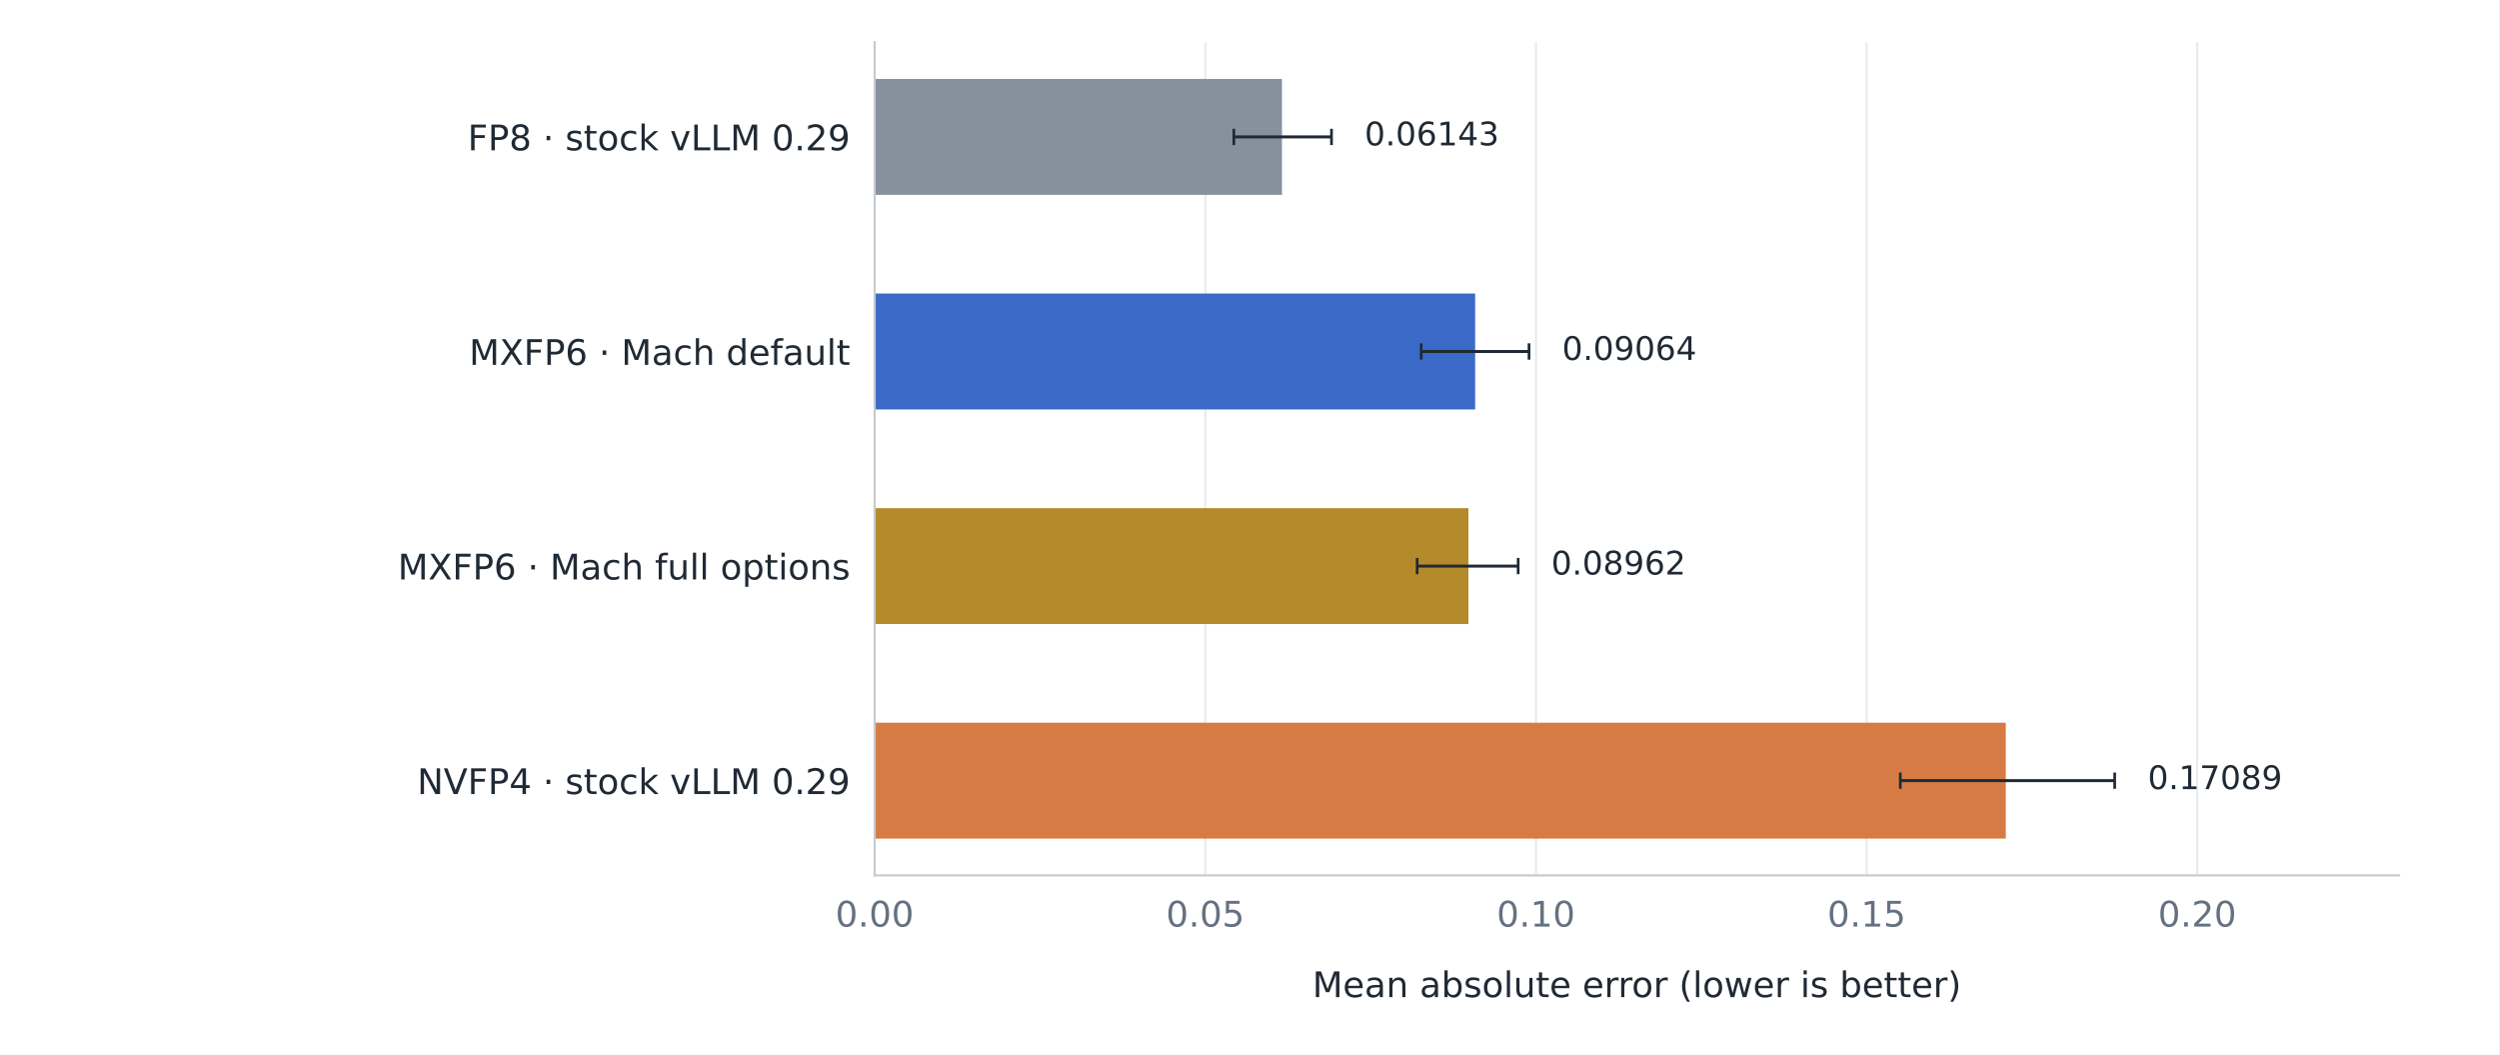
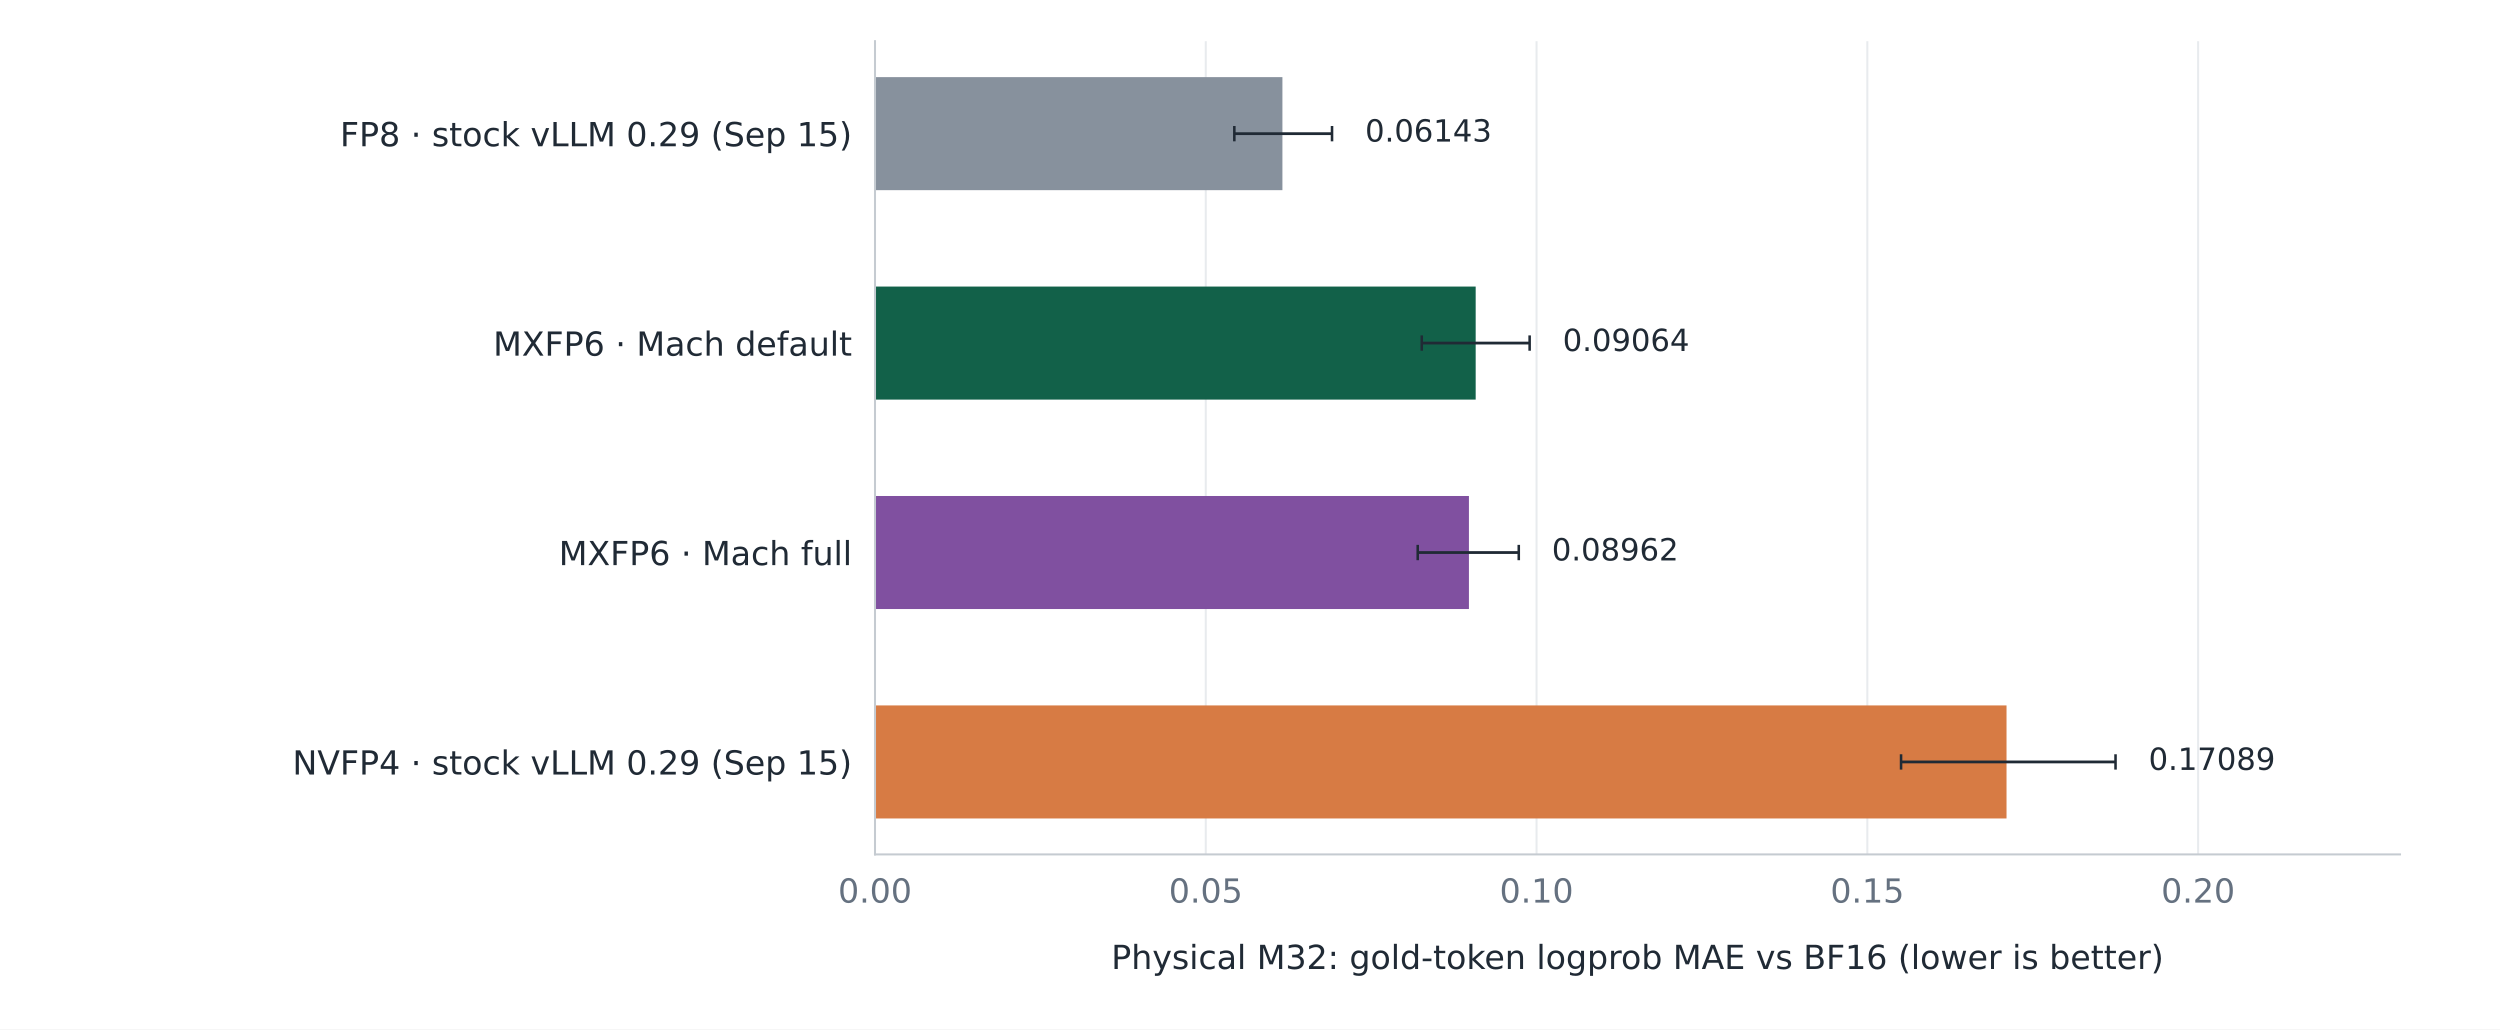
- <svg xmlns="http://www.w3.org/2000/svg" xmlns:xlink="http://www.w3.org/1999/xlink" width="921.6pt" height="388.8pt" viewBox="0 0 921.6 388.8" version="1.1">
+ <svg xmlns="http://www.w3.org/2000/svg" xmlns:xlink="http://www.w3.org/1999/xlink" width="979.2pt" height="403.2pt" viewBox="0 0 979.2 403.2" version="1.1">
  <defs>
    <style type="text/css">*{stroke-linejoin: round; stroke-linecap: butt}</style>
  </defs>
  <g id="figure_1">
    <g id="patch_1">
-       <path d="M 0 388.8 L 921.6 388.8 L 921.6 0 L 0 0 z " style="fill: #ffffff" />
+       <path d="M 0 403.2 L 979.2 403.2 L 979.2 0 L 0 0 z " style="fill: #ffffff" />
    </g>
    <g id="axes_1">
      <g id="patch_2">
-         <path d="M 322.56 322.704 L 884.736 322.704 L 884.736 15.552 L 322.56 15.552 z " style="fill: #ffffff" />
+         <path d="M 342.72 334.656 L 940.032 334.656 L 940.032 16.128 L 342.72 16.128 z " style="fill: #ffffff" />
      </g>
      <g id="matplotlib.axis_1">
        <g id="xtick_1">
          <g id="line2d_1">
-             <path d="M 322.56 322.704 L 322.56 15.552 " clip-path="url(#p9f0f3c4483)" style="fill: none; stroke: #e8ebee; stroke-width: 0.8; stroke-linecap: square" />
+             <path d="M 342.72 334.656 L 342.72 16.128 " clip-path="url(#p6e18c6f1d7)" style="fill: none; stroke: #e8ebee; stroke-width: 0.8; stroke-linecap: square" />
          </g>
          <g id="line2d_2" />
          <g id="text_1">
-             <text style="font-size: 13px; font-family: 'DejaVu Sans'; text-anchor: middle; fill: #657180" x="322.56" y="341.581" transform="rotate(-0 322.56 341.581)">0.00</text>
+             <text style="font-size: 13px; font-family: 'DejaVu Sans'; text-anchor: middle; fill: #657180" x="342.72" y="353.533" transform="rotate(-0 342.72 353.533)">0.00</text>
          </g>
        </g>
        <g id="xtick_2">
          <g id="line2d_3">
-             <path d="M 444.498 322.704 L 444.498 15.552 " clip-path="url(#p9f0f3c4483)" style="fill: none; stroke: #e8ebee; stroke-width: 0.8; stroke-linecap: square" />
+             <path d="M 472.279 334.656 L 472.279 16.128 " clip-path="url(#p6e18c6f1d7)" style="fill: none; stroke: #e8ebee; stroke-width: 0.8; stroke-linecap: square" />
          </g>
          <g id="line2d_4" />
          <g id="text_2">
-             <text style="font-size: 13px; font-family: 'DejaVu Sans'; text-anchor: middle; fill: #657180" x="444.498" y="341.581" transform="rotate(-0 444.4981 341.581)">0.05</text>
+             <text style="font-size: 13px; font-family: 'DejaVu Sans'; text-anchor: middle; fill: #657180" x="472.279" y="353.533" transform="rotate(-0 472.2792 353.533)">0.05</text>
          </g>
        </g>
        <g id="xtick_3">
          <g id="line2d_5">
-             <path d="M 566.436 322.704 L 566.436 15.552 " clip-path="url(#p9f0f3c4483)" style="fill: none; stroke: #e8ebee; stroke-width: 0.8; stroke-linecap: square" />
+             <path d="M 601.838 334.656 L 601.838 16.128 " clip-path="url(#p6e18c6f1d7)" style="fill: none; stroke: #e8ebee; stroke-width: 0.8; stroke-linecap: square" />
          </g>
          <g id="line2d_6" />
          <g id="text_3">
-             <text style="font-size: 13px; font-family: 'DejaVu Sans'; text-anchor: middle; fill: #657180" x="566.436" y="341.581" transform="rotate(-0 566.4362 341.581)">0.10</text>
+             <text style="font-size: 13px; font-family: 'DejaVu Sans'; text-anchor: middle; fill: #657180" x="601.838" y="353.533" transform="rotate(-0 601.8384 353.533)">0.10</text>
          </g>
        </g>
        <g id="xtick_4">
          <g id="line2d_7">
-             <path d="M 688.374 322.704 L 688.374 15.552 " clip-path="url(#p9f0f3c4483)" style="fill: none; stroke: #e8ebee; stroke-width: 0.8; stroke-linecap: square" />
+             <path d="M 731.398 334.656 L 731.398 16.128 " clip-path="url(#p6e18c6f1d7)" style="fill: none; stroke: #e8ebee; stroke-width: 0.8; stroke-linecap: square" />
          </g>
          <g id="line2d_8" />
          <g id="text_4">
-             <text style="font-size: 13px; font-family: 'DejaVu Sans'; text-anchor: middle; fill: #657180" x="688.374" y="341.581" transform="rotate(-0 688.3743 341.581)">0.15</text>
+             <text style="font-size: 13px; font-family: 'DejaVu Sans'; text-anchor: middle; fill: #657180" x="731.398" y="353.533" transform="rotate(-0 731.3977 353.533)">0.15</text>
          </g>
        </g>
        <g id="xtick_5">
          <g id="line2d_9">
-             <path d="M 810.312 322.704 L 810.312 15.552 " clip-path="url(#p9f0f3c4483)" style="fill: none; stroke: #e8ebee; stroke-width: 0.8; stroke-linecap: square" />
+             <path d="M 860.957 334.656 L 860.957 16.128 " clip-path="url(#p6e18c6f1d7)" style="fill: none; stroke: #e8ebee; stroke-width: 0.8; stroke-linecap: square" />
          </g>
          <g id="line2d_10" />
          <g id="text_5">
-             <text style="font-size: 13px; font-family: 'DejaVu Sans'; text-anchor: middle; fill: #657180" x="810.312" y="341.581" transform="rotate(-0 810.3124 341.581)">0.20</text>
+             <text style="font-size: 13px; font-family: 'DejaVu Sans'; text-anchor: middle; fill: #657180" x="860.957" y="353.533" transform="rotate(-0 860.9569 353.533)">0.20</text>
          </g>
        </g>
        <g id="text_6">
-           <text style="font-size: 13px; font-family: 'DejaVu Sans'; text-anchor: middle; fill: #202a35" x="603.648" y="367.582" transform="rotate(-0 603.648 367.582)">Mean absolute error (lower is better)</text>
+           <text style="font-size: 13px; font-family: 'DejaVu Sans'; text-anchor: middle; fill: #202a35" x="641.376" y="379.534" transform="rotate(-0 641.376 379.534)">Physical M32: gold-token logprob MAE vs BF16 (lower is better)</text>
        </g>
      </g>
      <g id="matplotlib.axis_2">
        <g id="ytick_1">
          <g id="line2d_11" />
          <g id="text_7">
-             <text style="font-size: 13px; font-family: 'DejaVu Sans'; text-anchor: end; fill: #202a35" x="313.56" y="55.414" transform="rotate(-0 313.56 55.4144)">FP8 · stock vLLM 0.29</text>
+             <text style="font-size: 13px; font-family: 'DejaVu Sans'; text-anchor: end; fill: #202a35" x="333.72" y="57.284" transform="rotate(-0 333.72 57.28386)">FP8 · stock vLLM 0.29 (Sep 15)</text>
          </g>
        </g>
        <g id="ytick_2">
          <g id="line2d_12" />
          <g id="text_8">
-             <text style="font-size: 13px; font-family: 'DejaVu Sans'; text-anchor: end; fill: #202a35" x="313.56" y="134.516" transform="rotate(-0 313.56 134.5161)">MXFP6 · Mach default</text>
+             <text style="font-size: 13px; font-family: 'DejaVu Sans'; text-anchor: end; fill: #202a35" x="333.72" y="139.315" transform="rotate(-0 333.72 139.3153)">MXFP6 · Mach default</text>
          </g>
        </g>
        <g id="ytick_3">
          <g id="line2d_13" />
          <g id="text_9">
-             <text style="font-size: 13px; font-family: 'DejaVu Sans'; text-anchor: end; fill: #202a35" x="313.56" y="213.618" transform="rotate(-0 313.56 213.6178)">MXFP6 · Mach full options</text>
+             <text style="font-size: 13px; font-family: 'DejaVu Sans'; text-anchor: end; fill: #202a35" x="333.72" y="221.347" transform="rotate(-0 333.72 221.3467)">MXFP6 · Mach full</text>
          </g>
        </g>
        <g id="ytick_4">
          <g id="line2d_14" />
          <g id="text_10">
-             <text style="font-size: 13px; font-family: 'DejaVu Sans'; text-anchor: end; fill: #202a35" x="313.56" y="292.72" transform="rotate(-0 313.56 292.7196)">NVFP4 · stock vLLM 0.29</text>
+             <text style="font-size: 13px; font-family: 'DejaVu Sans'; text-anchor: end; fill: #202a35" x="333.72" y="303.378" transform="rotate(-0 333.72 303.3781)">NVFP4 · stock vLLM 0.29 (Sep 15)</text>
          </g>
        </g>
      </g>
      <g id="patch_3">
-         <path d="M 322.56 29.513 L 472.374 29.513 L 472.374 71.437 L 322.56 71.437 z " clip-path="url(#p9f0f3c4483)" style="fill: #87919d; stroke: #87919d; stroke-width: 0.8; stroke-linejoin: miter" />
+         <path d="M 342.72 30.607 L 501.898 30.607 L 501.898 74.083 L 342.72 74.083 z " clip-path="url(#p6e18c6f1d7)" style="fill: #87919d; stroke: #87919d; stroke-width: 0.8; stroke-linejoin: miter" />
      </g>
      <g id="patch_4">
-         <path d="M 322.56 108.615 L 543.617 108.615 L 543.617 150.539 L 322.56 150.539 z " clip-path="url(#p9f0f3c4483)" style="fill: #3b69c8; stroke: #3b69c8; stroke-width: 0.8; stroke-linejoin: miter" />
+         <path d="M 342.72 112.638 L 577.593 112.638 L 577.593 156.115 L 342.72 156.115 z " clip-path="url(#p6e18c6f1d7)" style="fill: #126149; stroke: #126149; stroke-width: 0.8; stroke-linejoin: miter" />
      </g>
      <g id="patch_5">
-         <path d="M 322.56 187.717 L 541.13 187.717 L 541.13 229.641 L 322.56 229.641 z " clip-path="url(#p9f0f3c4483)" style="fill: #b58a2b; stroke: #b58a2b; stroke-width: 0.8; stroke-linejoin: miter" />
+         <path d="M 342.72 194.669 L 574.951 194.669 L 574.951 238.146 L 342.72 238.146 z " clip-path="url(#p6e18c6f1d7)" style="fill: #8050a0; stroke: #8050a0; stroke-width: 0.8; stroke-linejoin: miter" />
      </g>
      <g id="patch_6">
-         <path d="M 322.56 266.819 L 739.311 266.819 L 739.311 308.743 L 322.56 308.743 z " clip-path="url(#p9f0f3c4483)" style="fill: #d77b44; stroke: #d77b44; stroke-width: 0.8; stroke-linejoin: miter" />
+         <path d="M 342.72 276.701 L 785.518 276.701 L 785.518 320.177 L 342.72 320.177 z " clip-path="url(#p6e18c6f1d7)" style="fill: #d77b44; stroke: #d77b44; stroke-width: 0.8; stroke-linejoin: miter" />
      </g>
      <g id="LineCollection_1">
-         <path d="M 455.022 50.475 L 491.039 50.475 " clip-path="url(#p9f0f3c4483)" style="fill: none; stroke: #202a35; stroke-width: 1.1" />
+         <path d="M 483.461 52.345 L 521.729 52.345 " clip-path="url(#p6e18c6f1d7)" style="fill: none; stroke: #202a35; stroke-width: 1.1" />
      </g>
      <g id="line2d_15">
        <defs>
          <path id="mbbbc64e7bb" d="M 0 3 L 0 -3 " style="stroke: #202a35" />
        </defs>
-         <g clip-path="url(#p9f0f3c4483)">
-           <use xlink:href="#mbbbc64e7bb" x="455.022" y="50.475" style="fill: #1f77b4; stroke: #202a35" />
+         <g clip-path="url(#p6e18c6f1d7)">
+           <use xlink:href="#mbbbc64e7bb" x="483.461" y="52.345" style="fill: #1f77b4; stroke: #202a35" />
        </g>
      </g>
      <g id="line2d_16">
-         <g clip-path="url(#p9f0f3c4483)">
-           <use xlink:href="#mbbbc64e7bb" x="491.039" y="50.475" style="fill: #1f77b4; stroke: #202a35" />
+         <g clip-path="url(#p6e18c6f1d7)">
+           <use xlink:href="#mbbbc64e7bb" x="521.729" y="52.345" style="fill: #1f77b4; stroke: #202a35" />
        </g>
      </g>
      <g id="LineCollection_2">
-         <path d="M 524.115 129.577 L 563.886 129.577 " clip-path="url(#p9f0f3c4483)" style="fill: none; stroke: #202a35; stroke-width: 1.1" />
+         <path d="M 556.872 134.376 L 599.129 134.376 " clip-path="url(#p6e18c6f1d7)" style="fill: none; stroke: #202a35; stroke-width: 1.1" />
      </g>
      <g id="line2d_17">
-         <g clip-path="url(#p9f0f3c4483)">
-           <use xlink:href="#mbbbc64e7bb" x="524.115" y="129.577" style="fill: #1f77b4; stroke: #202a35" />
+         <g clip-path="url(#p6e18c6f1d7)">
+           <use xlink:href="#mbbbc64e7bb" x="556.872" y="134.376" style="fill: #1f77b4; stroke: #202a35" />
        </g>
      </g>
      <g id="line2d_18">
-         <g clip-path="url(#p9f0f3c4483)">
-           <use xlink:href="#mbbbc64e7bb" x="563.886" y="129.577" style="fill: #1f77b4; stroke: #202a35" />
+         <g clip-path="url(#p6e18c6f1d7)">
+           <use xlink:href="#mbbbc64e7bb" x="599.129" y="134.376" style="fill: #1f77b4; stroke: #202a35" />
        </g>
      </g>
      <g id="LineCollection_3">
-         <path d="M 522.625 208.679 L 559.879 208.679 " clip-path="url(#p9f0f3c4483)" style="fill: none; stroke: #202a35; stroke-width: 1.1" />
+         <path d="M 555.29 216.408 L 594.871 216.408 " clip-path="url(#p6e18c6f1d7)" style="fill: none; stroke: #202a35; stroke-width: 1.1" />
      </g>
      <g id="line2d_19">
-         <g clip-path="url(#p9f0f3c4483)">
-           <use xlink:href="#mbbbc64e7bb" x="522.625" y="208.679" style="fill: #1f77b4; stroke: #202a35" />
+         <g clip-path="url(#p6e18c6f1d7)">
+           <use xlink:href="#mbbbc64e7bb" x="555.29" y="216.408" style="fill: #1f77b4; stroke: #202a35" />
        </g>
      </g>
      <g id="line2d_20">
-         <g clip-path="url(#p9f0f3c4483)">
-           <use xlink:href="#mbbbc64e7bb" x="559.879" y="208.679" style="fill: #1f77b4; stroke: #202a35" />
+         <g clip-path="url(#p6e18c6f1d7)">
+           <use xlink:href="#mbbbc64e7bb" x="594.871" y="216.408" style="fill: #1f77b4; stroke: #202a35" />
        </g>
      </g>
      <g id="LineCollection_4">
-         <path d="M 700.806 287.781 L 779.869 287.781 " clip-path="url(#p9f0f3c4483)" style="fill: none; stroke: #202a35; stroke-width: 1.1" />
+         <path d="M 744.606 298.439 L 828.611 298.439 " clip-path="url(#p6e18c6f1d7)" style="fill: none; stroke: #202a35; stroke-width: 1.1" />
      </g>
      <g id="line2d_21">
-         <g clip-path="url(#p9f0f3c4483)">
-           <use xlink:href="#mbbbc64e7bb" x="700.806" y="287.781" style="fill: #1f77b4; stroke: #202a35" />
+         <g clip-path="url(#p6e18c6f1d7)">
+           <use xlink:href="#mbbbc64e7bb" x="744.606" y="298.439" style="fill: #1f77b4; stroke: #202a35" />
        </g>
      </g>
      <g id="line2d_22">
-         <g clip-path="url(#p9f0f3c4483)">
-           <use xlink:href="#mbbbc64e7bb" x="779.869" y="287.781" style="fill: #1f77b4; stroke: #202a35" />
+         <g clip-path="url(#p6e18c6f1d7)">
+           <use xlink:href="#mbbbc64e7bb" x="828.611" y="298.439" style="fill: #1f77b4; stroke: #202a35" />
        </g>
      </g>
      <g id="patch_7">
-         <path d="M 322.56 322.704 L 322.56 15.552 " style="fill: none; stroke: #c5cbd1; stroke-width: 0.8; stroke-linejoin: miter; stroke-linecap: square" />
+         <path d="M 342.72 334.656 L 342.72 16.128 " style="fill: none; stroke: #c5cbd1; stroke-width: 0.8; stroke-linejoin: miter; stroke-linecap: square" />
      </g>
      <g id="patch_8">
-         <path d="M 322.56 322.704 L 884.736 322.704 " style="fill: none; stroke: #c5cbd1; stroke-width: 0.8; stroke-linejoin: miter; stroke-linecap: square" />
+         <path d="M 342.72 334.656 L 940.032 334.656 " style="fill: none; stroke: #c5cbd1; stroke-width: 0.8; stroke-linejoin: miter; stroke-linecap: square" />
      </g>
      <g id="text_11">
-         <text style="font-size: 12px; font-family: 'DejaVu Sans'; text-anchor: start; fill: #202a35" x="503.233" y="53.593" transform="rotate(-0 503.2331 53.5926)">0.06143</text>
+         <text style="font-size: 12px; font-family: 'DejaVu Sans'; text-anchor: start; fill: #202a35" x="534.685" y="55.462" transform="rotate(-0 534.6852 55.46206)">0.06143</text>
      </g>
      <g id="text_12">
-         <text style="font-size: 12px; font-family: 'DejaVu Sans'; text-anchor: start; fill: #202a35" x="576.08" y="132.694" transform="rotate(-0 576.0797 132.6943)">0.09064</text>
+         <text style="font-size: 12px; font-family: 'DejaVu Sans'; text-anchor: start; fill: #202a35" x="612.085" y="137.493" transform="rotate(-0 612.0847 137.4935)">0.09064</text>
      </g>
      <g id="text_13">
-         <text style="font-size: 12px; font-family: 'DejaVu Sans'; text-anchor: start; fill: #202a35" x="572.073" y="211.796" transform="rotate(-0 572.0727 211.7961)">0.08962</text>
+         <text style="font-size: 12px; font-family: 'DejaVu Sans'; text-anchor: start; fill: #202a35" x="607.827" y="219.525" transform="rotate(-0 607.8273 219.5249)">0.08962</text>
      </g>
      <g id="text_14">
-         <text style="font-size: 12px; font-family: 'DejaVu Sans'; text-anchor: start; fill: #202a35" x="792.063" y="290.898" transform="rotate(-0 792.0631 290.8978)">0.17089</text>
+         <text style="font-size: 12px; font-family: 'DejaVu Sans'; text-anchor: start; fill: #202a35" x="841.567" y="301.556" transform="rotate(-0 841.567 301.5563)">0.17089</text>
      </g>
    </g>
  </g>
  <defs>
-     <clipPath id="p9f0f3c4483">
-       <rect x="322.56" y="15.552" width="562.176" height="307.152" />
+     <clipPath id="p6e18c6f1d7">
+       <rect x="342.72" y="16.128" width="597.312" height="318.528" />
    </clipPath>
  </defs>
</svg>
